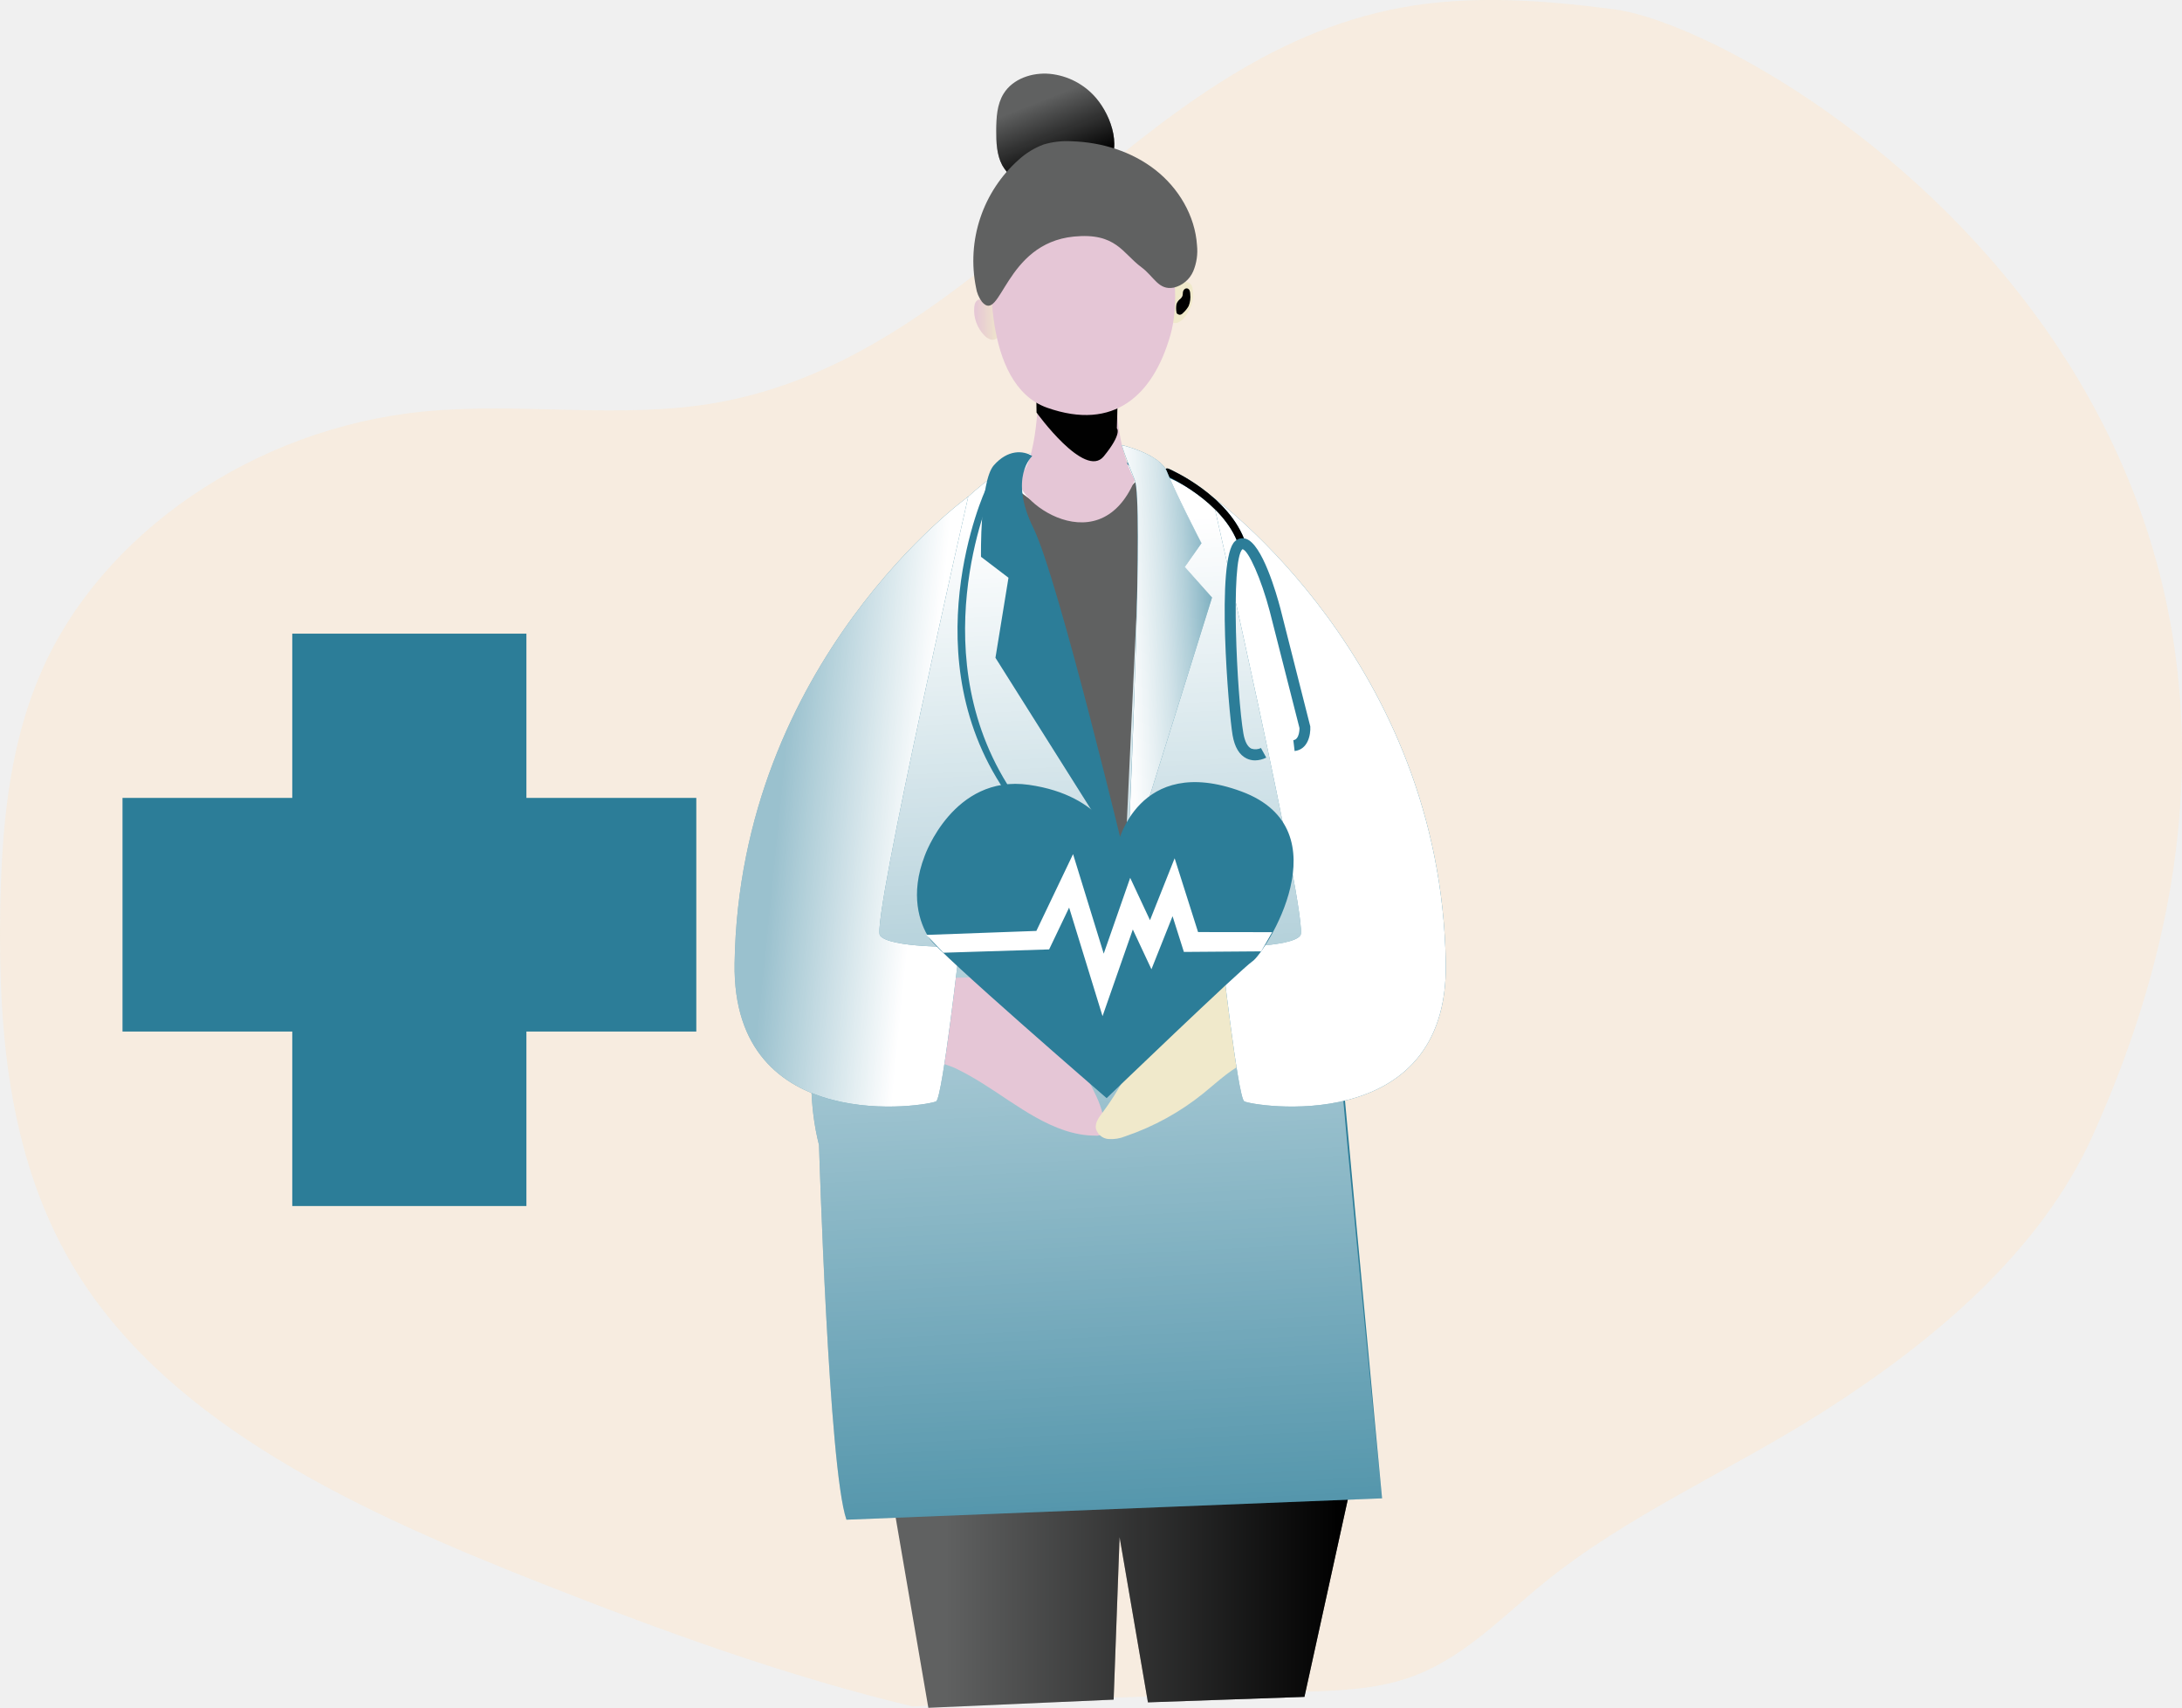
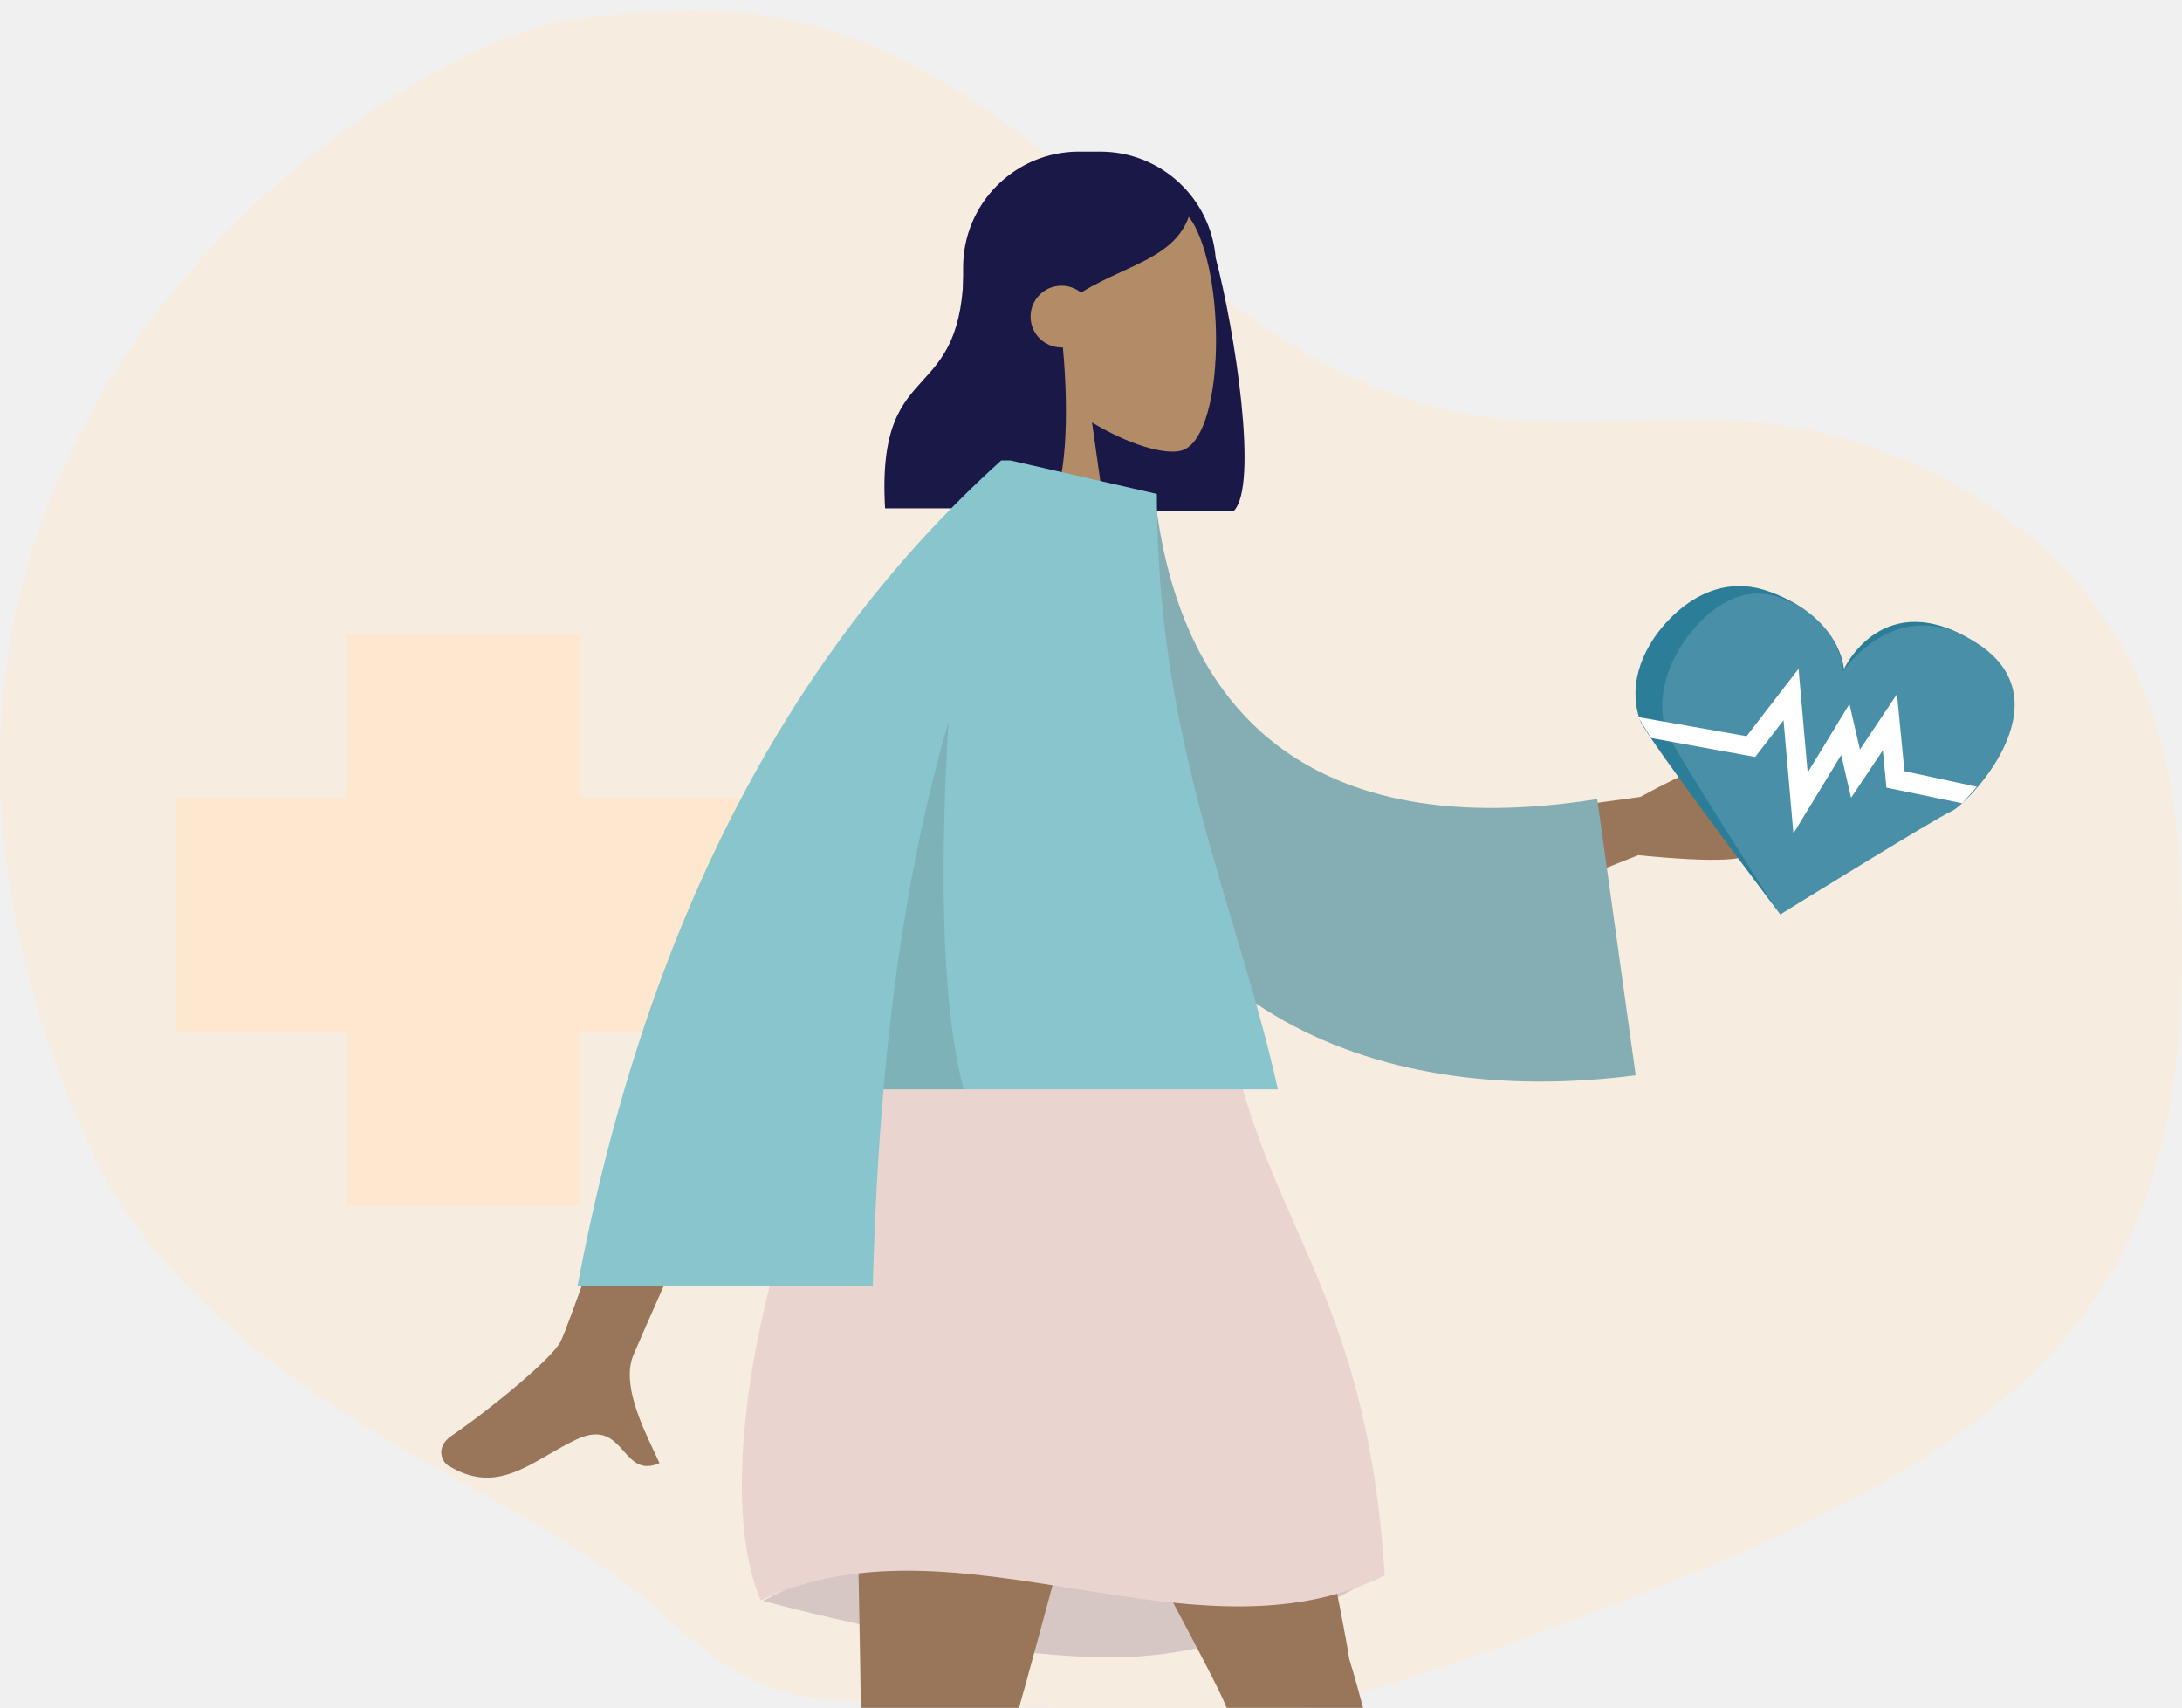
<svg xmlns="http://www.w3.org/2000/svg" width="405" height="317" viewBox="0 0 405 317" fill="none">
  <g clip-path="url(#clip0)">
-     <path opacity="0.44" d="M169.407 316.75C145.647 311.038 122.79 302.683 100.296 293.819C66.967 280.688 32.219 264.773 14.518 236.598C1.771 216.309 -0.332 192.175 0.042 168.966C0.304 154.022 1.551 138.824 7.598 124.858C18.824 98.91 47.318 79.463 78.597 76.394C96.655 74.617 115.152 77.893 132.971 74.759C183.383 65.871 209.893 10.564 260.234 1.391C273.153 -0.979 286.553 0.034 299.609 1.729C327.853 5.403 448.54 77.342 388.434 210.763C378.847 232.035 359.436 248.614 338.575 261.929C321.403 272.891 301.991 281.222 286.423 293.925C278.493 300.39 271.288 308.146 261.196 311.518C254.983 313.604 248.205 313.829 241.565 314.03L187.482 315.695" fill="#FFE7CA" />
-     <path d="M129.24 148.104V191.472H97.706V223.86H54.249V191.472H22.738V148.104H54.249V117.618H97.706V148.104H129.24Z" fill="#2C7D98" />
-     <path d="M165.004 274.474L172.31 317L206.702 315.477L207.807 285.317L213.07 315.987L242.116 314.967L252.648 267.02L165.004 274.474Z" fill="#606161" />
-     <path d="M165.004 274.474L172.31 317L206.702 315.477L207.807 285.317L213.07 315.987L242.116 314.967L252.648 267.02L165.004 274.474Z" fill="url(#paint0_linear)" />
-     <path d="M180.834 56.984C180.748 57.938 180.867 58.898 181.183 59.801C181.5 60.705 182.007 61.53 182.67 62.222C182.979 62.571 183.371 62.838 183.81 62.998C186.085 63.71 186.139 59.094 185.461 57.796C184.659 56.327 181.101 54.016 180.834 56.984Z" fill="url(#paint1_linear)" />
-     <path d="M221.392 53.755C221.507 54.705 221.418 55.669 221.13 56.583C220.843 57.496 220.363 58.338 219.723 59.052C219.427 59.416 219.046 59.701 218.612 59.882C216.361 60.664 216.153 56.054 216.794 54.732C217.525 53.204 221.006 50.798 221.392 53.755Z" fill="url(#paint2_linear)" />
-     <path d="M191.247 84.105C181.191 89.135 173.659 97.946 166.418 106.526C164.957 108.256 164.303 110.36 163.543 112.487C155.53 135.003 156.968 149.408 154.633 167.681C152.703 182.649 148.295 197.901 152.02 212.548C152.02 212.548 153.802 272.613 157.11 282.082L256.526 278.118C256.526 278.118 247.361 181.126 246.535 169.252C242.431 111.634 230.557 99.119 221.677 91.322C212.797 83.524 191.247 84.105 191.247 84.105Z" fill="#2C7D98" />
-     <path d="M191.247 84.105C181.191 89.135 173.659 97.946 166.418 106.526C164.957 108.256 164.303 110.36 163.543 112.487C155.53 135.003 156.968 149.408 154.633 167.681C152.703 182.649 148.295 197.901 152.02 212.548C152.02 212.548 153.802 272.613 157.11 282.082L256.526 278.118C256.526 278.118 247.153 185.914 246.898 174.01C245.823 123.751 232.838 99.481 221.695 91.322C212.143 84.341 191.247 84.105 191.247 84.105Z" fill="url(#paint3_linear)" />
-     <path d="M203.299 210.794C203.659 210.848 204.026 210.781 204.344 210.605C204.523 210.446 204.663 210.249 204.754 210.028C204.846 209.807 204.886 209.569 204.873 209.331C205.116 205.349 202.455 201.865 200.923 198.185C199.628 195.092 199.105 191.721 197.858 188.604C196.61 185.487 194.389 182.465 191.146 181.576C189.781 181.277 188.381 181.174 186.988 181.268L175.702 181.529C175.391 181.463 175.069 181.474 174.763 181.561C174.457 181.647 174.177 181.807 173.947 182.026C173.717 182.245 173.544 182.516 173.443 182.817C173.342 183.117 173.316 183.438 173.368 183.751C173.088 186.66 170.992 193.504 172.875 196.076C173.718 197.261 175.975 197.646 177.235 198.239C179.057 199.123 180.826 200.112 182.533 201.201C188.734 205.053 195.541 210.794 203.299 210.794Z" fill="url(#paint4_linear)" />
-     <path d="M219.8 182.975C214.454 185.724 212.458 192.171 209.934 197.628C208.471 200.789 206.68 203.788 204.588 206.575C203.952 207.423 203.252 208.389 203.4 209.431C203.528 209.96 203.819 210.436 204.231 210.793C204.643 211.15 205.156 211.37 205.699 211.422C206.785 211.504 207.876 211.329 208.883 210.913C214.139 209.124 219.039 206.427 223.358 202.943C226.185 200.662 228.847 197.99 232.268 196.757C233.604 196.277 235.149 195.945 235.951 194.772C236.364 194.047 236.601 193.235 236.646 192.402C236.937 190.138 237.24 187.834 236.8 185.594C236.063 181.748 234.377 180.676 230.943 180.931C227.29 181.197 223.126 181.262 219.8 182.975Z" fill="url(#paint5_linear)" />
-     <path d="M188.639 90.658C188.639 90.658 200.353 101.389 206.601 93.946C212.85 86.504 212.096 89.289 212.096 89.289L208.841 159.208L188.639 90.658Z" fill="#606161" />
-     <path d="M203.459 18.215C201.285 15.646 198.189 14.027 194.835 13.705C191.585 13.415 188.016 14.6 186.293 17.361C185.04 19.364 184.915 21.853 184.909 24.217C184.909 26.421 184.986 28.714 186.02 30.664C187.112 32.565 188.857 34.009 190.932 34.728C195.684 36.506 201.309 34.906 204.926 31.476C208.544 28.045 206.376 21.663 203.459 18.215Z" fill="#606161" />
-     <path d="M203.459 18.215C201.285 15.646 198.189 14.027 194.835 13.705C191.585 13.415 188.016 14.6 186.293 17.361C185.04 19.364 184.915 21.853 184.909 24.217C184.909 26.421 184.986 28.714 186.02 30.664C187.112 32.565 188.857 34.009 190.932 34.728C195.684 36.506 201.309 34.906 204.926 31.476C208.544 28.045 206.376 21.663 203.459 18.215Z" fill="url(#paint6_linear)" />
-     <path d="M192.815 69.688C192.815 69.688 192.922 84.768 189.53 87.997C186.139 91.226 203.608 105.773 210.635 89.117C210.635 89.117 206.275 82.042 207.54 69.978C208.805 57.914 192.815 69.688 192.815 69.688Z" fill="url(#paint7_linear)" />
-     <path d="M192.34 73.267L192.393 76.573C192.393 76.573 201.351 89.016 204.867 84.709C208.384 80.401 207.302 79.512 207.302 79.512L207.564 69.955L192.34 73.267Z" fill="url(#paint8_linear)" />
-     <path d="M184.113 48.262C184.113 48.262 181.963 71.318 194.371 75.685C206.78 80.052 214.032 73.386 217.234 62.216C220.436 51.047 214.906 28.715 201.79 31.108C188.675 33.502 184.113 48.262 184.113 48.262Z" fill="url(#paint9_linear)" />
-     <path d="M182.26 56.024C181.677 55.239 181.297 54.324 181.155 53.358C180.285 49.051 180.562 44.593 181.959 40.427C183.355 36.261 185.823 32.533 189.114 29.615C190.451 28.4 192.007 27.451 193.7 26.818C195.402 26.313 197.179 26.113 198.951 26.225C204.481 26.391 210.029 28.104 214.395 31.499C218.76 34.894 221.82 40.037 222.176 45.542C222.349 47.177 222.108 48.829 221.475 50.347C221.152 51.101 220.656 51.768 220.028 52.295C219.4 52.823 218.657 53.197 217.858 53.387C215.012 53.926 214.187 51.319 211.858 49.601C208.348 47.023 207.178 43.13 199.301 43.913C186.447 45.198 185.788 60.178 182.26 56.024Z" fill="#606161" />
-     <path d="M179.712 92.192C179.712 92.192 137.229 122.637 136.35 178.815C135.834 211.369 172.584 205.23 173.772 204.418C174.96 203.607 178.09 175.769 178.09 175.769C178.09 175.769 164.963 175.977 163.329 173.624C161.696 171.272 179.712 92.192 179.712 92.192Z" fill="#2C7D98" />
-     <path d="M179.712 92.192C179.712 92.192 137.229 122.637 136.35 178.815C135.834 211.369 172.584 205.23 173.772 204.418C174.96 203.607 178.09 175.769 178.09 175.769C178.09 175.769 164.963 175.977 163.329 173.624C161.696 171.272 179.712 92.192 179.712 92.192Z" fill="url(#paint10_linear)" />
-     <path d="M224.991 92.192C224.991 92.192 267.48 122.637 268.353 178.815C268.869 211.369 232.119 205.23 230.931 204.418C229.743 203.607 226.619 175.769 226.619 175.769C226.619 175.769 239.746 175.977 241.374 173.624C243.001 171.272 224.991 92.192 224.991 92.192Z" fill="#2C7D98" />
-     <path d="M224.991 92.192C224.991 92.192 267.48 122.637 268.353 178.815C268.869 211.369 232.119 205.23 230.931 204.418C229.743 203.607 226.619 175.769 226.619 175.769C226.619 175.769 239.746 175.977 241.374 173.624C243.001 171.272 224.991 92.192 224.991 92.192Z" fill="url(#paint11_linear)" />
-     <path d="M230.551 101.679C230.408 101.678 230.27 101.633 230.154 101.551C230.038 101.468 229.95 101.351 229.904 101.217C227.165 93.022 216.474 88.323 216.367 88.252C216.285 88.218 216.21 88.167 216.148 88.103C216.086 88.039 216.037 87.964 216.005 87.881C215.972 87.798 215.956 87.71 215.958 87.621C215.96 87.532 215.98 87.445 216.016 87.363C216.088 87.199 216.222 87.07 216.389 87.003C216.555 86.937 216.742 86.938 216.907 87.008C217.37 87.209 228.264 92.015 231.199 100.79C231.253 100.962 231.239 101.148 231.157 101.308C231.076 101.469 230.935 101.591 230.765 101.649C230.696 101.671 230.623 101.681 230.551 101.679Z" fill="#2C7D98" />
-     <path d="M230.551 101.679C230.408 101.678 230.27 101.633 230.154 101.551C230.038 101.468 229.95 101.351 229.904 101.217C227.165 93.022 216.474 88.323 216.367 88.252C216.285 88.218 216.21 88.167 216.148 88.103C216.086 88.039 216.037 87.964 216.005 87.881C215.972 87.798 215.956 87.71 215.958 87.621C215.96 87.532 215.98 87.445 216.016 87.363C216.088 87.199 216.222 87.07 216.389 87.003C216.555 86.937 216.742 86.938 216.907 87.008C217.37 87.209 228.264 92.015 231.199 100.79C231.253 100.962 231.239 101.148 231.157 101.308C231.076 101.469 230.935 101.591 230.765 101.649C230.696 101.671 230.623 101.681 230.551 101.679Z" fill="url(#paint12_linear)" />
-     <path d="M188.521 147.938C170.54 122.246 183.887 91.724 183.953 91.647C184.05 91.506 184.094 91.334 184.078 91.163C184.062 90.992 183.986 90.832 183.864 90.711C183.812 90.651 183.748 90.603 183.675 90.57C183.603 90.537 183.524 90.519 183.445 90.519C183.365 90.519 183.287 90.537 183.215 90.57C183.142 90.603 183.078 90.651 183.026 90.711C182.753 91.055 168.77 122.264 187.344 148.003C187.558 148.288 188.687 148.169 188.521 147.938Z" fill="#2C7D98" />
-     <path d="M191.597 84.655C191.597 84.655 187.148 88.566 191.811 98.017C196.474 107.468 209.269 160.98 209.269 160.98L184.766 122.098L187.184 107.237L182.082 103.35C182.082 103.35 181.856 89.33 184.458 86.374C187.059 83.417 189.91 83.583 191.597 84.655Z" fill="#2C7D98" />
-     <path d="M208.211 82.605C208.211 82.605 215.398 84.276 216.646 87.63C217.893 90.983 223.007 100.825 223.007 100.825L219.895 105.24L224.962 110.916L209.251 160.98C209.251 160.98 212.411 93.431 210.617 89.117C208.823 84.803 208.211 82.605 208.211 82.605Z" fill="#2C7D98" />
-     <path d="M191.597 84.655C191.597 84.655 187.148 88.566 191.811 98.017C196.474 107.468 209.269 160.98 209.269 160.98L184.766 122.098L187.184 107.237L182.082 103.35C182.082 103.35 181.856 89.33 184.458 86.374C187.059 83.417 189.91 83.583 191.597 84.655Z" fill="url(#paint13_linear)" />
-     <path d="M209.399 157.893C209.993 144.608 212.221 92.868 210.629 89.111C208.847 84.78 208.205 82.593 208.205 82.593C208.223 82.615 208.249 82.63 208.277 82.635C209.073 82.812 215.476 84.472 216.634 87.612C217.905 90.972 223.043 100.79 223.043 100.79L219.931 105.234L224.962 110.905L209.251 160.98C209.251 160.98 209.286 159.878 209.399 157.893Z" fill="url(#paint14_linear)" />
-     <path d="M219.123 55.438C219.274 55.295 219.395 55.124 219.479 54.934C219.526 54.718 219.552 54.497 219.556 54.276C219.578 54.049 219.684 53.837 219.853 53.684C219.932 53.611 220.029 53.562 220.133 53.54C220.238 53.518 220.346 53.525 220.447 53.559C220.537 53.599 220.618 53.658 220.683 53.732C220.749 53.805 220.798 53.892 220.827 53.986C220.89 54.177 220.922 54.377 220.923 54.578C221.014 55.334 220.911 56.1 220.626 56.806C220.352 57.292 219.999 57.729 219.58 58.098C219.433 58.282 219.22 58.401 218.986 58.43C218.835 58.418 218.689 58.367 218.564 58.282C218.508 58.256 218.459 58.218 218.422 58.169C218.395 58.117 218.379 58.061 218.374 58.003C218.276 57.482 218.276 56.948 218.374 56.427C218.518 56.029 218.779 55.685 219.123 55.438Z" fill="url(#paint15_linear)" />
-     <path d="M183.424 58.483C183.267 58.35 183.141 58.184 183.056 57.997C182.998 57.782 182.964 57.562 182.955 57.34C182.926 57.11 182.814 56.899 182.64 56.747C182.554 56.677 182.452 56.63 182.342 56.612C182.233 56.593 182.121 56.603 182.016 56.641C181.928 56.684 181.85 56.746 181.786 56.822C181.723 56.897 181.676 56.985 181.648 57.079C181.597 57.272 181.573 57.472 181.577 57.672C181.506 58.431 181.631 59.196 181.939 59.894C182.231 60.37 182.6 60.795 183.032 61.15C183.183 61.326 183.395 61.439 183.626 61.464C183.776 61.447 183.919 61.392 184.042 61.304C184.099 61.278 184.148 61.237 184.184 61.185C184.21 61.131 184.224 61.073 184.226 61.013C184.297 60.49 184.273 59.958 184.155 59.443C184.009 59.06 183.755 58.726 183.424 58.483Z" fill="url(#paint16_linear)" />
-     <path d="M209.399 157.893C209.993 144.608 212.221 92.868 210.629 89.111C208.847 84.78 208.205 82.593 208.205 82.593C208.223 82.615 208.249 82.63 208.277 82.635C208.782 83.103 212.114 86.137 212.945 88.264C213.777 90.391 214.971 142.581 209.399 157.893Z" fill="url(#paint17_linear)" />
-     <path d="M171.621 158.888C171.621 158.888 176.926 143.69 190.95 145.675C204.974 147.66 207.415 156.838 207.415 156.838C207.415 156.838 211.169 139.809 230.397 146.901C249.624 153.994 234.745 176.883 232.505 178.406C230.266 179.929 205.402 203.832 205.402 203.832C205.402 203.832 174.205 176.877 172.435 174.093C170.665 171.308 168.859 166.076 171.621 158.888Z" fill="#2C7D98" />
-     <path d="M176.754 159.593C176.754 159.593 181.375 144.513 193.35 146.385C205.325 148.258 207.344 157.341 207.344 157.341C207.344 157.341 213.735 140.685 230.397 146.901C249.927 154.183 234.43 176.883 232.506 178.406C230.581 179.929 205.336 203.885 205.336 203.885C205.336 203.885 178.85 177.387 177.354 174.638C175.857 171.888 174.348 166.727 176.754 159.593Z" fill="url(#paint18_linear)" />
-     <path d="M174.782 158.586C176.373 154.035 180.228 149.87 185.052 149.591C185.368 149.551 185.689 149.6 185.978 149.733C186.161 149.869 186.314 150.04 186.427 150.237C186.541 150.434 186.612 150.652 186.638 150.877C187.309 154.029 185.663 157.158 185.099 160.328C184.006 166.473 186.982 172.511 189.453 178.24C189.863 179.177 190.225 180.356 189.566 181.138C189.323 181.367 189.036 181.547 188.723 181.665C188.41 181.784 188.077 181.841 187.742 181.831C176.439 182.619 171.687 167.438 174.782 158.586Z" fill="url(#paint19_linear)" />
-     <path d="M204.641 188.616L198.44 168.464L194.728 176.226L175.114 176.842L171.93 173.536L192.358 172.795L199.171 158.539L204.861 177.014L209.773 162.941L213.45 170.804L218.024 159.309L222.372 173.008L236.129 173.026L234.091 176.587L219.741 176.694L217.638 170.063L213.718 179.911L210.261 172.528L204.641 188.616Z" fill="white" />
-     <path d="M232.957 141.142C232.414 141.144 231.879 141.024 231.389 140.792C230.04 140.146 229.167 138.694 228.781 136.472C228.062 132.325 225.627 103.528 229.244 100.446C229.509 100.203 229.834 100.034 230.186 99.957C230.538 99.88 230.903 99.897 231.246 100.008C234.275 100.95 236.919 110.158 237.655 112.955L243.203 134.843C243.292 136.431 242.752 139.121 240.293 139.405L240.055 137.391C241.243 137.249 241.195 135.157 241.195 135.133L235.677 113.464C234.121 107.539 231.704 102.07 230.611 101.945C228.365 103.865 229.589 129.202 230.783 136.129C231.044 137.64 231.555 138.623 232.268 138.961C232.854 139.156 233.493 139.116 234.05 138.848L235.03 140.626C234.387 140.953 233.678 141.129 232.957 141.142Z" fill="#2C7D98" />
-     <path d="M232.957 141.142C232.414 141.144 231.879 141.024 231.389 140.792C230.04 140.146 229.167 138.694 228.781 136.472C228.062 132.325 225.627 103.528 229.244 100.446C229.509 100.203 229.834 100.034 230.186 99.957C230.538 99.88 230.903 99.897 231.246 100.008C234.275 100.95 236.919 110.158 237.655 112.955L243.203 134.843C243.292 136.431 242.752 139.121 240.293 139.405L240.055 137.391C241.243 137.249 241.195 135.157 241.195 135.133L235.677 113.464C234.121 107.539 231.704 102.07 230.611 101.945C228.365 103.865 229.589 129.202 230.783 136.129C231.044 137.64 231.555 138.623 232.268 138.961C232.854 139.156 233.493 139.116 234.05 138.848L235.03 140.626C234.387 140.953 233.678 141.129 232.957 141.142Z" fill="url(#paint20_linear)" />
+     <path opacity="0.44" d="M235.595 318.75C259.354 313.038 282.211 304.683 304.706 295.819C338.034 282.688 372.783 266.773 390.484 238.598C403.231 218.309 405.333 194.175 404.959 170.966C404.698 156.022 403.45 140.824 397.404 126.858C386.177 100.911 357.683 81.463 326.404 78.394C308.347 76.617 289.85 79.893 272.03 76.759C221.618 67.871 195.108 12.564 144.768 3.391C131.849 1.021 118.448 2.034 105.392 3.729C77.148 7.403 -43.539 79.342 16.567 212.763C26.154 234.035 45.566 250.614 66.427 263.929C83.599 274.891 103.01 283.222 118.579 295.925C126.509 302.39 133.714 310.146 143.806 313.518C150.019 315.604 156.796 315.829 163.437 316.03L217.52 317.695" fill="#FFE7CA" />
+     <path opacity="0.8" d="M139.24 148.104V191.472H107.705V223.86H64.249V191.472H32.738V148.104H64.249V117.618H107.705V148.104H139.24Z" fill="#FFE7CA" />
+     <path fill-rule="evenodd" clip-rule="evenodd" d="M200.263 28.141C188.389 28.141 178.763 37.767 178.763 49.641V73.345C178.763 84.695 187.558 93.991 198.704 94.79C198.706 94.816 198.707 94.842 198.709 94.869H228.966C233.671 90.276 229.211 61.401 225.64 47.861C224.735 36.819 215.488 28.141 204.213 28.141H200.263Z" fill="#191847" />
+     <path fill-rule="evenodd" clip-rule="evenodd" d="M202.693 78.424C209.449 82.492 216.087 84.457 219.203 83.655C227.017 81.643 227.735 53.087 221.69 41.83C215.644 30.572 184.562 25.666 182.996 47.97C182.452 55.712 185.706 62.62 190.514 68.257L181.893 108.395H206.933L202.693 78.424Z" fill="#B28B67" />
+     <path fill-rule="evenodd" clip-rule="evenodd" d="M179.683 48.1C180.41 47.382 181.113 46.688 181.811 46.066L181.777 45.255C181.777 45.255 189.636 29.183 201.718 29.183C213.789 29.183 217.606 34.789 220.852 39.554L220.86 39.567C219.163 45.385 214.047 47.739 208.262 50.401C205.771 51.547 203.157 52.75 200.637 54.311C199.651 53.51 198.392 53.03 197.022 53.03C193.852 53.03 191.283 55.597 191.283 58.763C191.283 61.929 193.852 64.495 197.022 64.495C197.109 64.495 197.196 64.493 197.282 64.489C198.436 76.869 197.974 91.007 194.536 94.363H164.279C163.41 79.287 167.314 74.987 171.303 70.593C175.057 66.458 178.886 62.24 178.886 48.885C179.155 48.622 179.42 48.36 179.682 48.101L179.683 48.1Z" fill="#191847" />
+     <path fill-rule="evenodd" clip-rule="evenodd" d="M141.629 297.134C141.629 297.134 179.172 307.624 206.411 307.624C233.651 307.624 257.013 291.47 257.013 291.47C257.013 291.47 220.274 280.703 196.5 280.703C172.726 280.703 141.629 297.134 141.629 297.134Z" fill="#D6C7C5" />
+     <path fill-rule="evenodd" clip-rule="evenodd" d="M228.078 317.704C227.837 317.342 227.633 316.948 227.472 316.52C224.126 307.682 170.539 212.334 165.2 194.901H225.532C229.591 208.155 247.86 291.33 250.431 307.925C258.543 334.101 275.246 418.877 277.378 424.75C279.621 430.928 267 437.364 263.637 429.769C258.286 417.683 245.535 384.242 239.858 363.824C234.535 344.681 230.202 327.46 228.078 317.704Z" fill="#997659" />
+     <path fill-rule="evenodd" clip-rule="evenodd" d="M159.655 332.965C159.606 332.532 159.604 332.088 159.655 331.634C160.71 322.243 156.527 212.948 159.73 195L213.416 222.526C210.981 236.172 189.291 318.521 184.007 334.461C179.283 361.455 155.468 444.513 154.686 450.712C153.863 457.233 139.696 457.202 140.169 448.909C140.921 435.713 144.832 400.139 149.095 379.379C153.093 359.916 157.093 342.614 159.655 332.965Z" fill="#997659" />
+     <path fill-rule="evenodd" clip-rule="evenodd" d="M162.07 194.901C162.07 194.901 197.356 184.816 228.843 194.901C236.147 228.188 253.893 241.4 257.013 292.434C221.54 310.042 177.72 279.877 141.203 297.048C130.77 273.03 145.377 215.188 162.07 194.901Z" fill="#EAD4D0" />
+     <path fill-rule="evenodd" clip-rule="evenodd" d="M304.467 147.922L263.273 153.535L270.664 171.972L304.089 158.734C318.497 160.154 325.463 159.812 324.989 157.708C324.589 155.935 323.058 155.399 321.648 154.906C320.549 154.522 319.523 154.163 319.163 153.265C318.341 151.213 323.024 146.961 327.64 143.117C332.256 139.273 329.157 138.566 327.209 138.623C320.288 140.243 312.708 143.343 304.467 147.922ZM104.058 249.003C107.116 242.806 133.868 163.06 133.868 163.06L156.715 163.146C156.715 163.146 119.137 247.621 117.528 251.606C115.437 256.782 118.989 264.302 121.397 269.402C121.769 270.19 122.114 270.921 122.407 271.577C119.066 273.07 117.461 271.265 115.768 269.362C113.857 267.212 111.835 264.937 107.074 267.15C105.234 268.005 103.494 269.015 101.793 270.003C95.919 273.414 90.523 276.547 83.183 272.022C82.019 271.305 80.743 268.604 83.825 266.493C91.501 261.235 102.564 252.032 104.058 249.003Z" fill="#997659" />
+     <path fill-rule="evenodd" clip-rule="evenodd" d="M196.447 90.676L214.335 91.867C218.741 131.682 242.737 156.831 296.463 148.317L303.601 199.59C253.386 206.073 209.347 185.99 200.321 131.614C197.985 117.538 196.14 102.889 196.447 90.676Z" fill="#84AEB3" />
+     <path fill-rule="evenodd" clip-rule="evenodd" d="M107.192 238.676C119.612 172.664 145.825 121.593 185.833 85.465H187.549H187.608L187.622 85.481L214.725 91.682C214.725 124.205 221.967 148.505 228.931 171.868C231.938 181.957 234.893 191.871 237.19 202.197H163.994C162.962 214.028 162.329 226.187 161.999 238.676H107.192Z" fill="#89C5CC" />
+     <path fill-rule="evenodd" clip-rule="evenodd" d="M163.994 202.197C166.093 178.112 169.841 155.39 176.038 134.032C174.68 156.872 174.303 185.207 178.87 202.197H163.994Z" fill="black" fill-opacity="0.1" />
+     <path d="M306.817 118.709C306.817 118.709 315.187 104.959 328.484 109.837C341.781 114.716 342.246 124.202 342.246 124.202C342.246 124.202 349.484 108.336 366.799 119.299C384.114 130.262 364.77 149.527 362.262 150.547C359.753 151.567 330.434 169.731 330.434 169.731C330.434 169.731 305.575 136.841 304.428 133.747C303.28 130.653 302.61 125.159 306.817 118.709Z" fill="#2C7D98" />
+     <path opacity="0.2" d="M311.687 120.473C311.687 120.473 319.365 106.696 330.682 111.035C341.999 115.374 342.071 124.679 342.071 124.679C342.071 124.679 351.809 109.731 366.799 119.299C384.371 130.51 364.463 149.461 362.262 150.547C360.061 151.633 330.359 169.77 330.359 169.77C330.359 169.77 310.011 138.312 309.123 135.31C308.235 132.308 307.841 126.945 311.687 120.473Z" fill="#C0D8E0" />
+     <path d="M309.97 119.076C312.48 114.959 317.122 111.694 321.896 112.432C322.214 112.458 322.518 112.574 322.773 112.765C322.923 112.935 323.037 113.135 323.106 113.351C323.176 113.567 323.2 113.795 323.178 114.021C323.174 117.244 320.91 119.959 319.694 122.94C317.338 128.719 318.983 135.247 320.199 141.367C320.404 142.368 320.511 143.597 319.703 144.224C319.417 144.397 319.099 144.513 318.768 144.563C318.438 144.614 318.1 144.599 317.775 144.52C306.557 142.923 305.09 127.083 309.97 119.076Z" fill="url(#paint0_linear)" />
+     <path d="M332.878 154.694L331.035 133.69L325.779 140.502L306.471 136.996L304.051 133.097L324.18 136.651L333.828 124.138L335.523 143.395L343.274 130.664L345.222 139.122L352.102 128.84L353.484 143.146L366.932 146.045L364.194 149.101L350.139 146.199L349.472 139.275L343.576 148.083L341.742 140.14L332.878 154.694Z" fill="white" />
  </g>
  <defs>
-     <linearGradient id="paint0_linear" x1="165.004" y1="292.013" x2="252.648" y2="292.013" gradientUnits="userSpaceOnUse">
-       <stop offset="0.12" stop-color="#010101" stop-opacity="0" />
-       <stop offset="0.95" stop-color="#010101" />
-     </linearGradient>
-     <linearGradient id="paint1_linear" x1="180.818" y1="59.336" x2="185.813" y2="59.255" gradientUnits="userSpaceOnUse">
-       <stop stop-color="#E5C6D6" />
-       <stop offset="0.42" stop-color="#EAD4D0" />
-       <stop offset="1" stop-color="#F0E9CB" />
-     </linearGradient>
-     <linearGradient id="paint2_linear" x1="3868.67" y1="1107.64" x2="3826.88" y2="1108.48" gradientUnits="userSpaceOnUse">
-       <stop stop-color="#E5C6D6" />
-       <stop offset="0.42" stop-color="#EAD4D0" />
-       <stop offset="1" stop-color="#F0E9CB" />
-     </linearGradient>
-     <linearGradient id="paint3_linear" x1="207.849" y1="324.265" x2="195.678" y2="85.37" gradientUnits="userSpaceOnUse">
+     <linearGradient id="paint0_linear" x1="2640.78" y1="11172.7" x2="3885.45" y2="11521.1" gradientUnits="userSpaceOnUse">
      <stop stop-color="white" stop-opacity="0" />
      <stop offset="0.95" stop-color="white" />
-     </linearGradient>
-     <linearGradient id="paint4_linear" x1="9938.77" y1="11664.6" x2="11200.4" y2="10876.3" gradientUnits="userSpaceOnUse">
-       <stop stop-color="#E5C6D6" />
-       <stop offset="0.42" stop-color="#EAD4D0" />
-       <stop offset="1" stop-color="#F0E9CB" />
-     </linearGradient>
-     <linearGradient id="paint5_linear" x1="13517" y1="12063.6" x2="12276.5" y2="11260.3" gradientUnits="userSpaceOnUse">
-       <stop stop-color="#E5C6D6" />
-       <stop offset="0.42" stop-color="#EAD4D0" />
-       <stop offset="1" stop-color="#F0E9CB" />
-     </linearGradient>
-     <linearGradient id="paint6_linear" x1="192.903" y1="18.838" x2="197.965" y2="31.666" gradientUnits="userSpaceOnUse">
-       <stop stop-color="#010101" stop-opacity="0" />
-       <stop offset="0.95" stop-color="#010101" />
-     </linearGradient>
-     <linearGradient id="paint7_linear" x1="7409.47" y1="6230.55" x2="8190.38" y2="6230.55" gradientUnits="userSpaceOnUse">
-       <stop stop-color="#E5C6D6" />
-       <stop offset="0.42" stop-color="#EAD4D0" />
-       <stop offset="1" stop-color="#F0E9CB" />
-     </linearGradient>
-     <linearGradient id="paint8_linear" x1="5559.12" y1="3158.85" x2="5807.44" y2="1862.23" gradientUnits="userSpaceOnUse">
-       <stop offset="0.12" stop-color="#010101" stop-opacity="0" />
-       <stop offset="0.95" stop-color="#010101" />
-     </linearGradient>
-     <linearGradient id="paint9_linear" x1="11372.9" y1="6717.3" x2="13333.8" y2="6717.3" gradientUnits="userSpaceOnUse">
-       <stop stop-color="#E5C6D6" />
-       <stop offset="0.42" stop-color="#EAD4D0" />
-       <stop offset="1" stop-color="#F0E9CB" />
-     </linearGradient>
-     <linearGradient id="paint10_linear" x1="112.89" y1="142.933" x2="174.264" y2="149.126" gradientUnits="userSpaceOnUse">
-       <stop offset="0.52" stop-color="white" stop-opacity="0.52" />
-       <stop offset="0.95" stop-color="white" />
-     </linearGradient>
-     <linearGradient id="paint11_linear" x1="21635.1" y1="32948.1" x2="17559.5" y2="33024.2" gradientUnits="userSpaceOnUse">
-       <stop offset="0.52" stop-color="white" stop-opacity="0.52" />
-       <stop offset="0.95" stop-color="white" />
-     </linearGradient>
-     <linearGradient id="paint12_linear" x1="6046.3" y1="3050.59" x2="5804.56" y2="3218.53" gradientUnits="userSpaceOnUse">
-       <stop offset="0.12" stop-color="#010101" stop-opacity="0" />
-       <stop offset="0.95" stop-color="#010101" />
-     </linearGradient>
-     <linearGradient id="paint13_linear" x1="9112.64" y1="20882.9" x2="9989.18" y2="20765.3" gradientUnits="userSpaceOnUse">
-       <stop stop-color="white" stop-opacity="0" />
-       <stop offset="0.95" stop-color="white" />
-     </linearGradient>
-     <linearGradient id="paint14_linear" x1="232.749" y1="120.664" x2="206.002" y2="121.944" gradientUnits="userSpaceOnUse">
-       <stop stop-color="white" stop-opacity="0" />
-       <stop offset="0.11" stop-color="white" stop-opacity="0.18" />
-       <stop offset="0.29" stop-color="white" stop-opacity="0.42" />
-       <stop offset="0.45" stop-color="white" stop-opacity="0.63" />
-       <stop offset="0.6" stop-color="white" stop-opacity="0.79" />
-       <stop offset="0.74" stop-color="white" stop-opacity="0.9" />
-       <stop offset="0.86" stop-color="white" stop-opacity="0.98" />
-       <stop offset="0.95" stop-color="white" />
-     </linearGradient>
-     <linearGradient id="paint15_linear" x1="1256.63" y1="763.342" x2="1210.02" y2="758.867" gradientUnits="userSpaceOnUse">
-       <stop offset="0.12" stop-color="#010101" stop-opacity="0" />
-       <stop offset="0.95" stop-color="#010101" />
-     </linearGradient>
-     <linearGradient id="paint16_linear" x1="1755.1" y1="764.721" x2="1802.46" y2="758.287" gradientUnits="userSpaceOnUse">
-       <stop offset="0.12" stop-color="#010101" stop-opacity="0" />
-       <stop offset="0.95" stop-color="#010101" />
-     </linearGradient>
-     <linearGradient id="paint17_linear" x1="1942.71" y1="19580.6" x2="2183.35" y2="19574.8" gradientUnits="userSpaceOnUse">
-       <stop stop-color="white" stop-opacity="0" />
-       <stop offset="0.95" stop-color="white" />
-     </linearGradient>
-     <linearGradient id="paint18_linear" x1="21215.6" y1="16584" x2="29302.3" y2="29380.2" gradientUnits="userSpaceOnUse">
-       <stop offset="0.12" stop-color="#010101" stop-opacity="0" />
-       <stop offset="0.95" stop-color="#010101" />
-     </linearGradient>
-     <linearGradient id="paint19_linear" x1="4769.17" y1="10478.8" x2="6059.2" y2="10558.7" gradientUnits="userSpaceOnUse">
-       <stop stop-color="white" stop-opacity="0" />
-       <stop offset="0.95" stop-color="white" />
-     </linearGradient>
-     <linearGradient id="paint20_linear" x1="5935.81" y1="10098.2" x2="8103.46" y2="10218.8" gradientUnits="userSpaceOnUse">
-       <stop offset="0.12" stop-color="#010101" stop-opacity="0" />
-       <stop offset="0.95" stop-color="#010101" />
    </linearGradient>
    <clipPath id="clip0">
      <rect width="405" height="317" fill="white" />
    </clipPath>
  </defs>
</svg>
